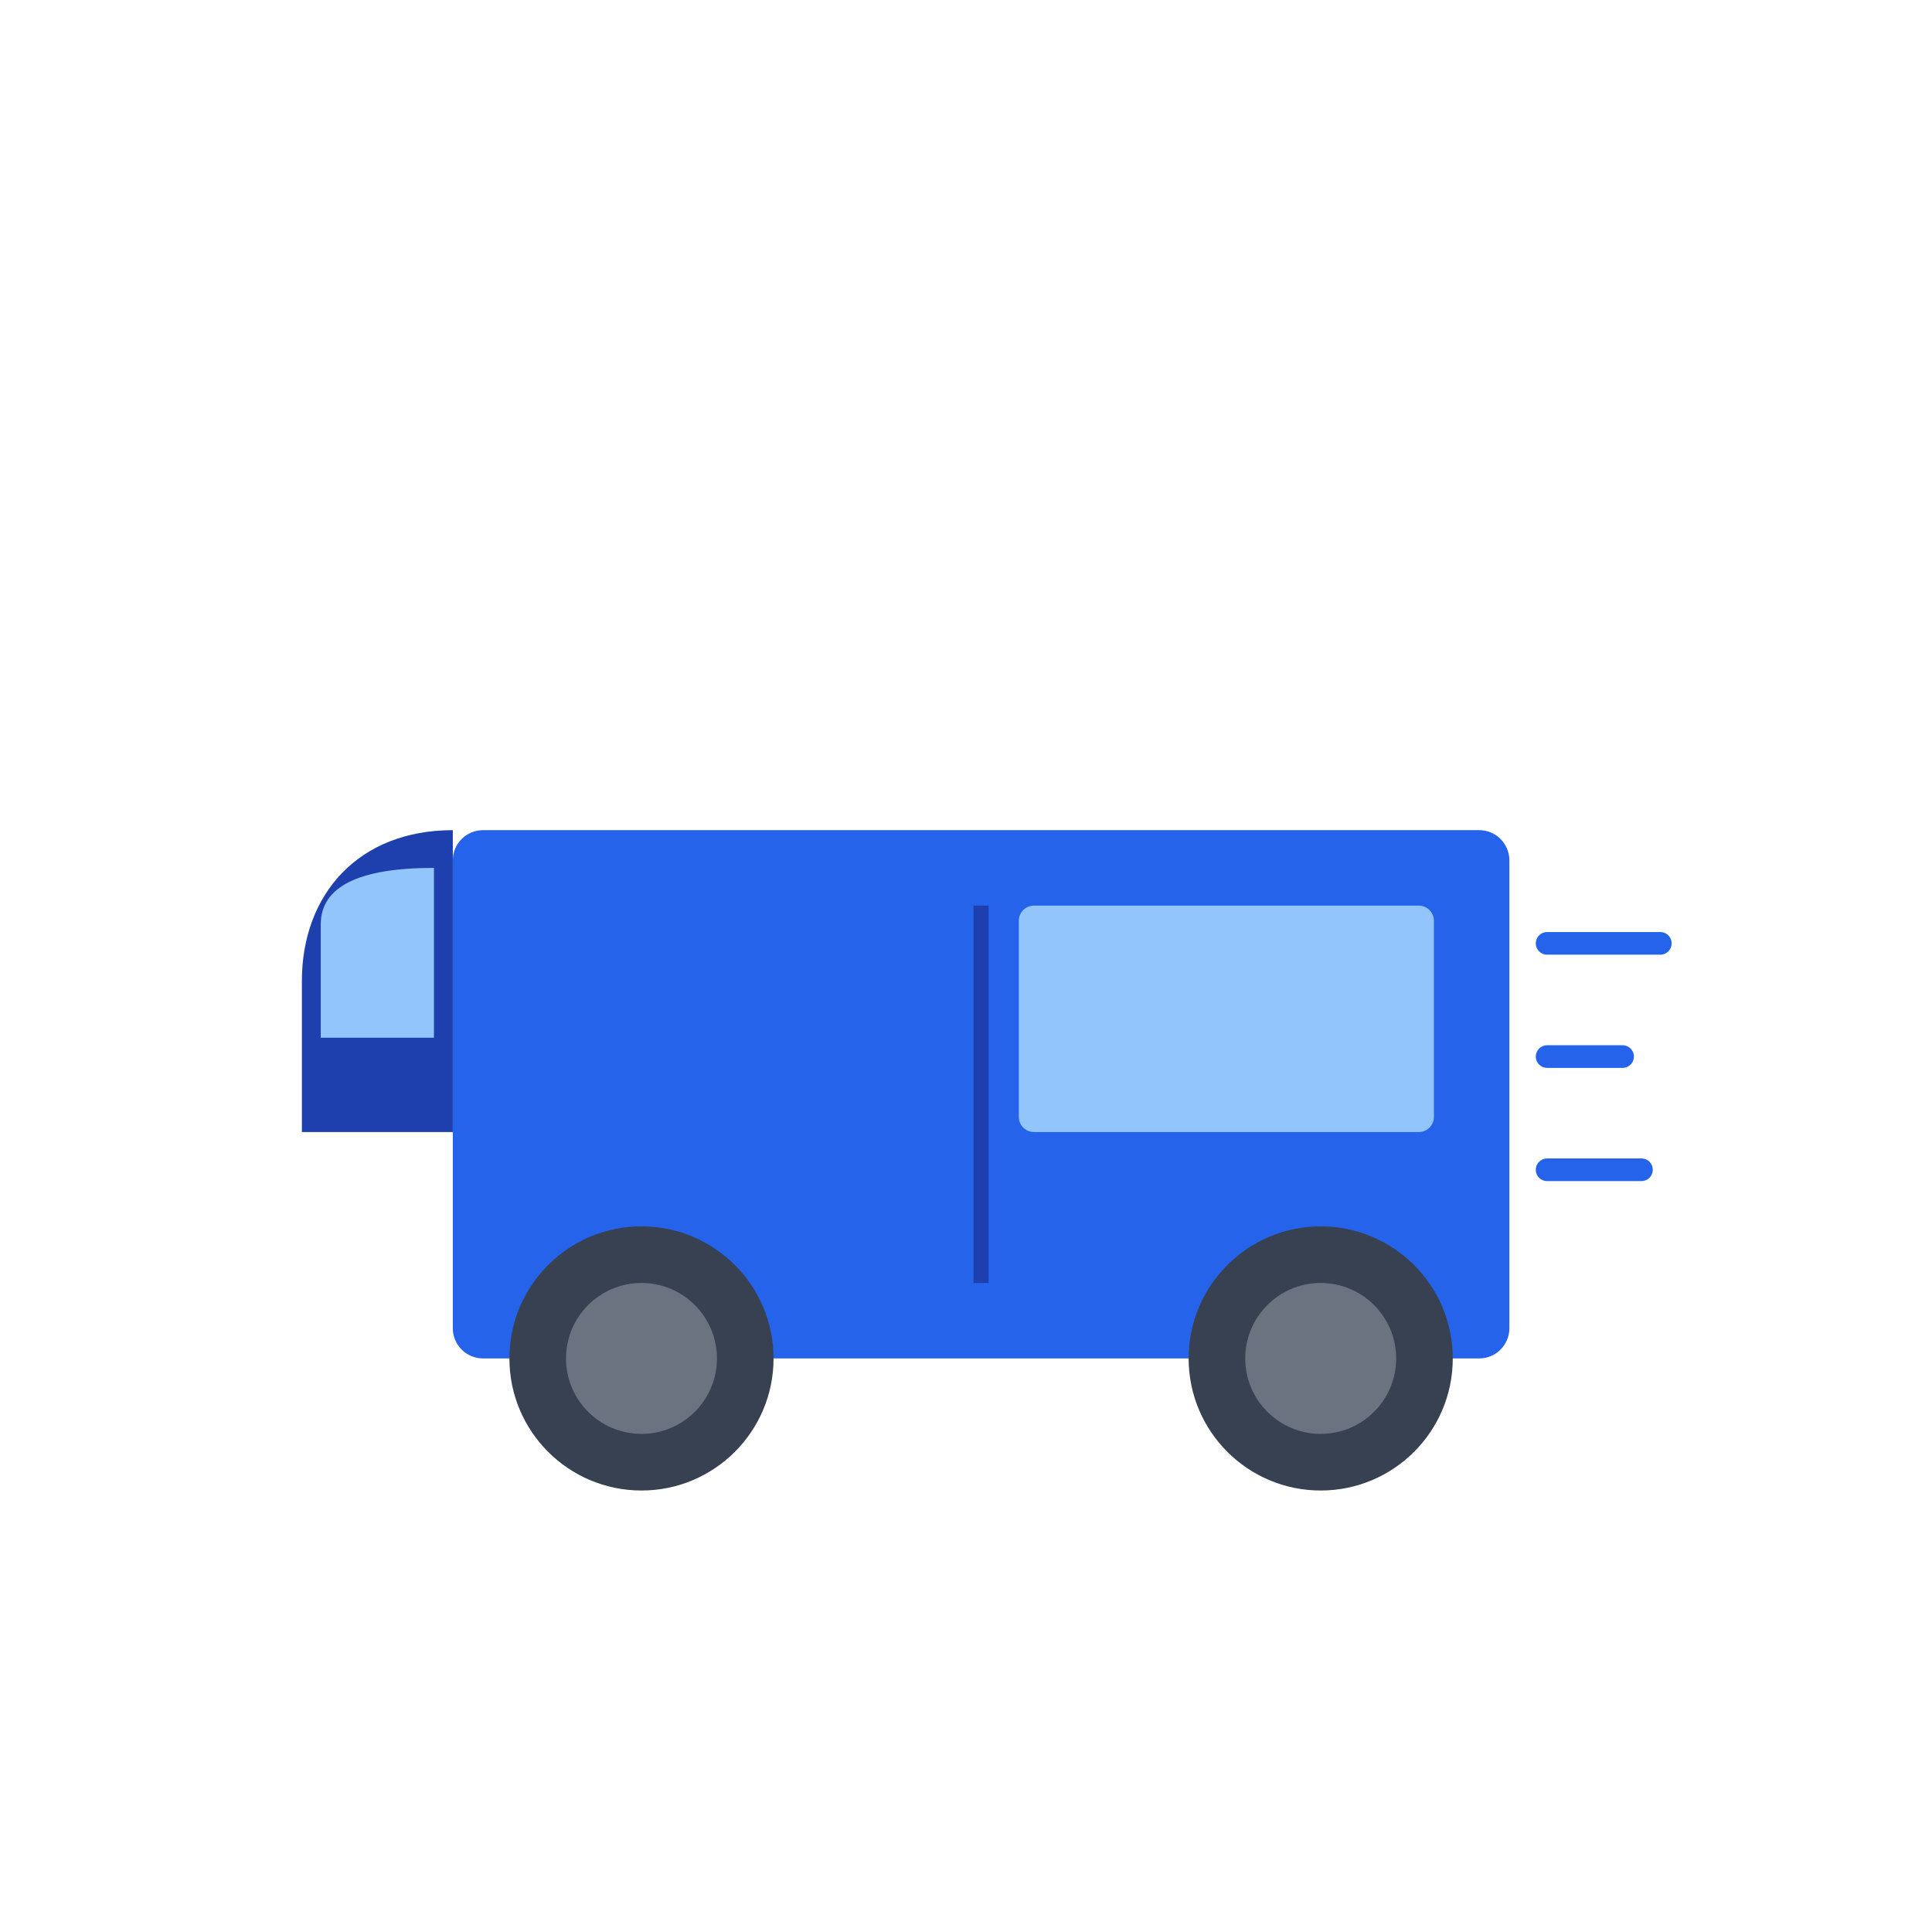
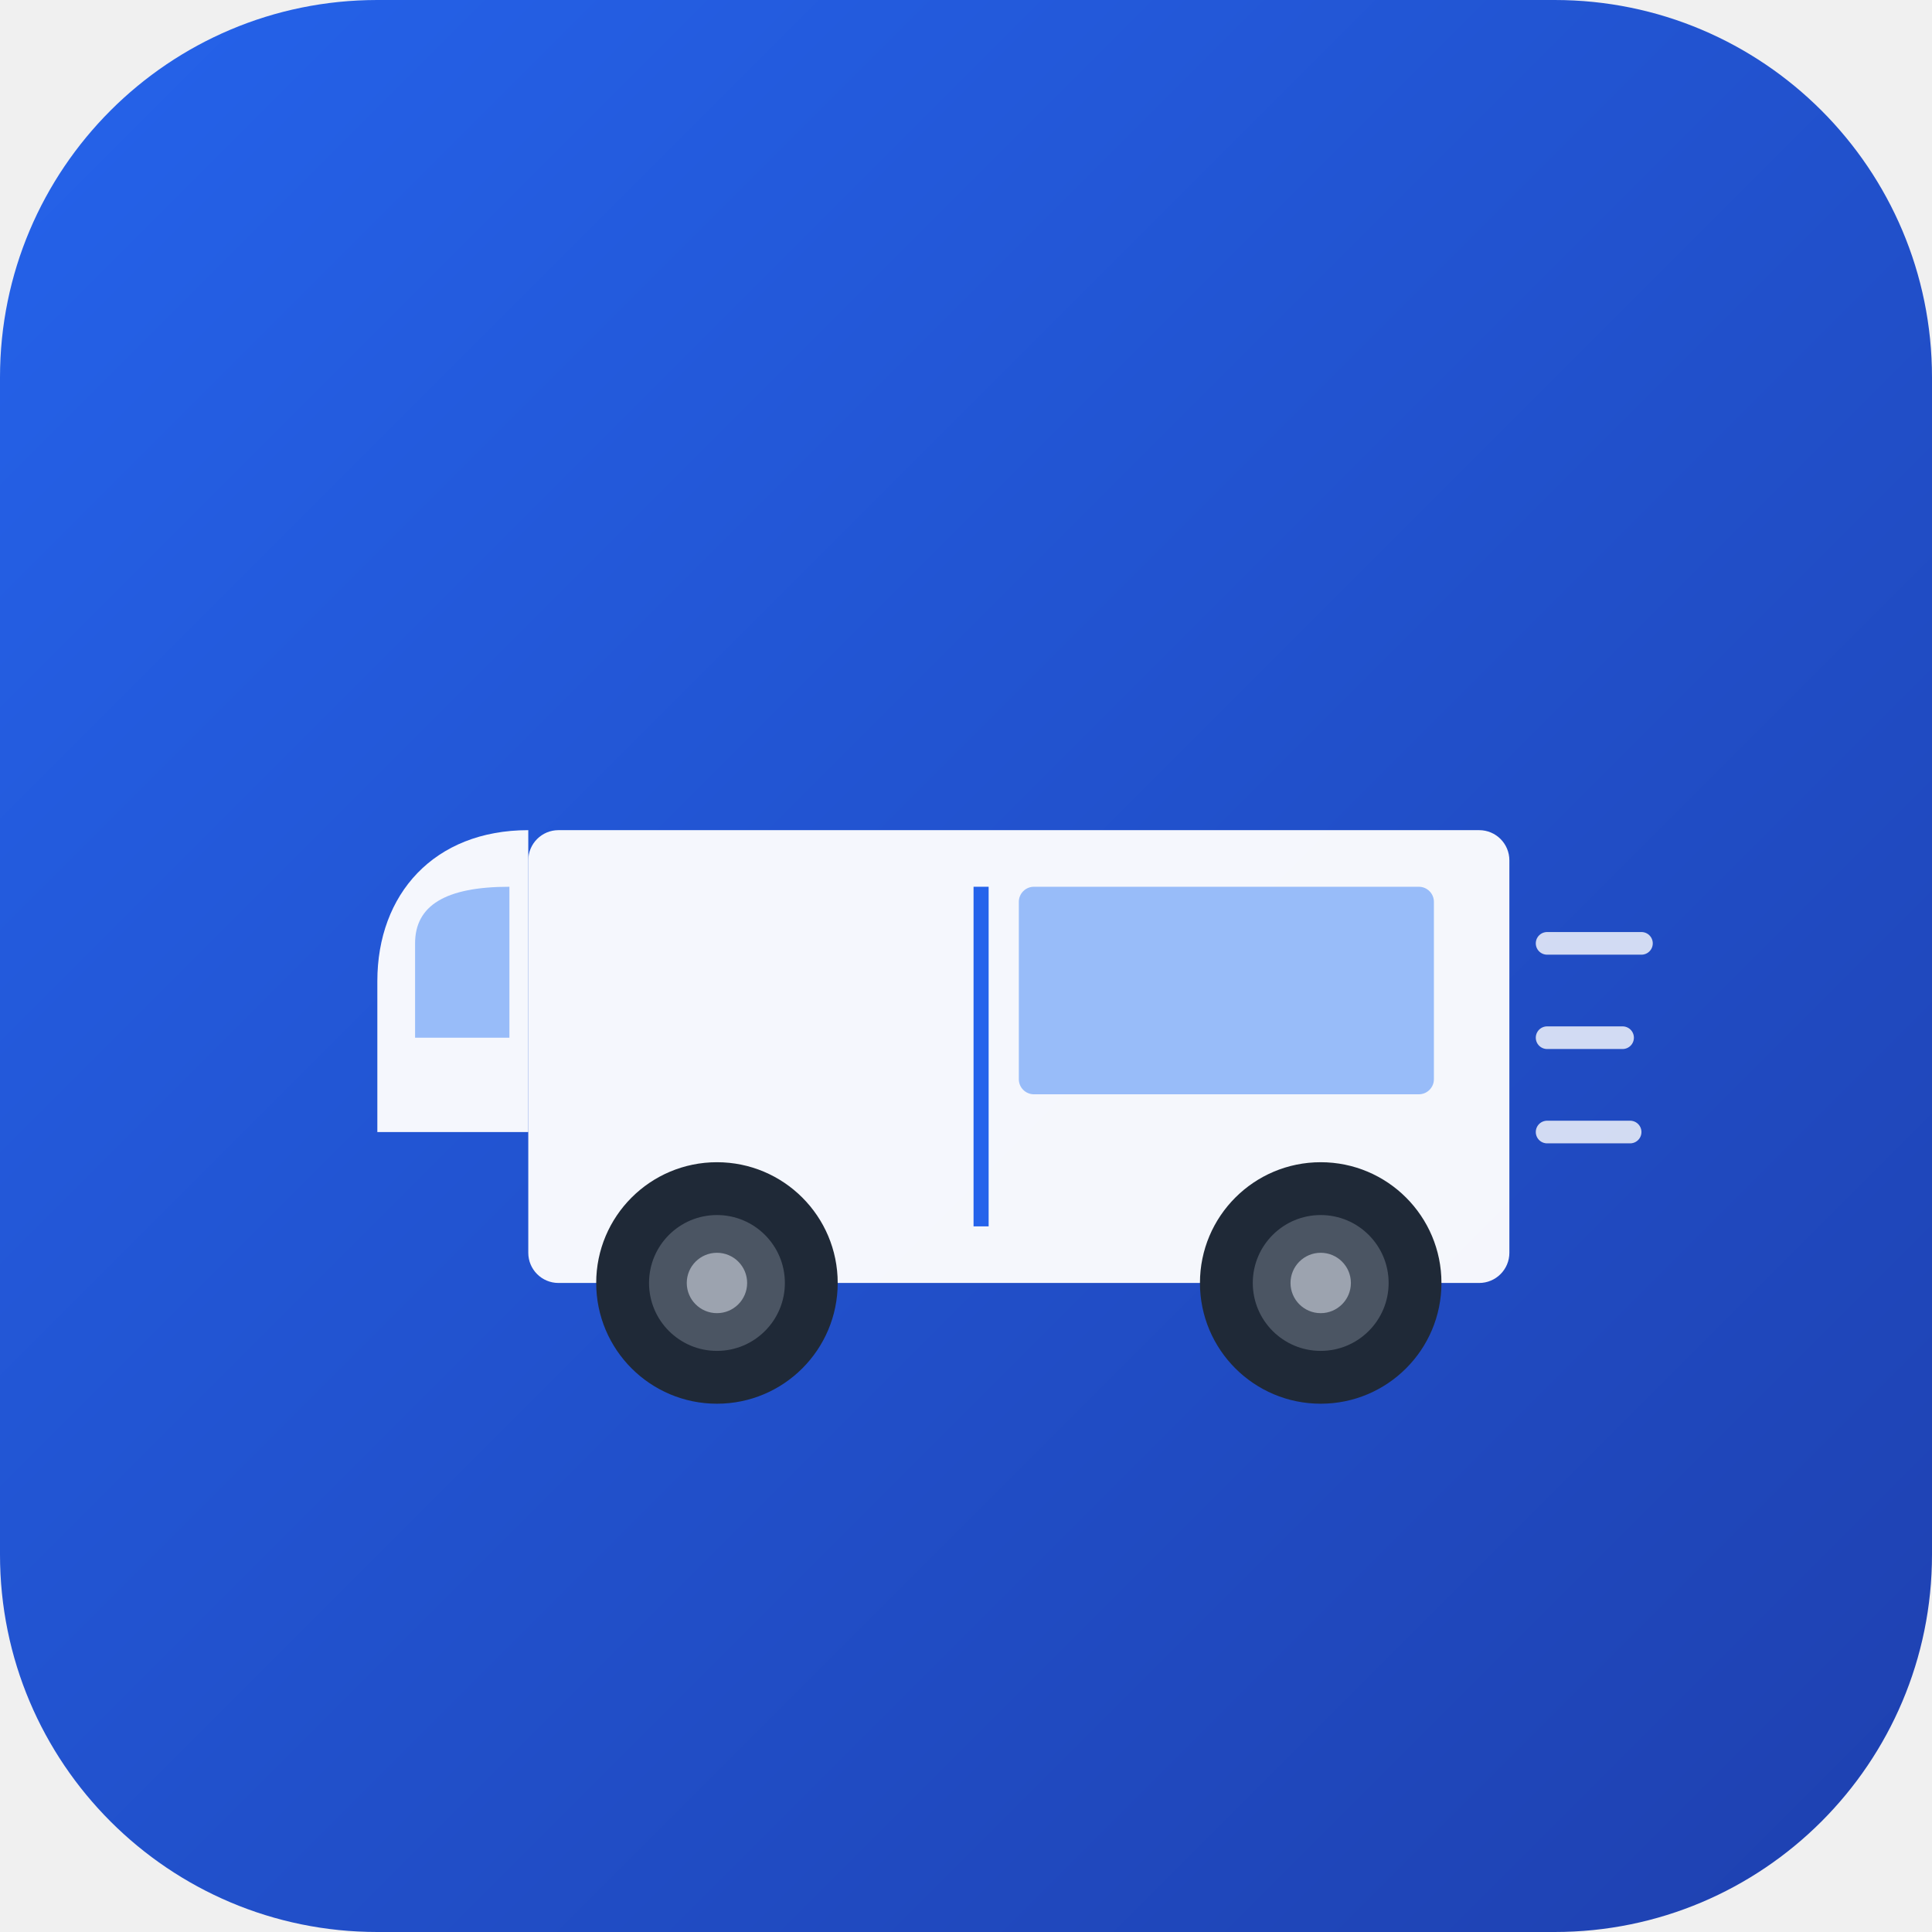
<svg xmlns="http://www.w3.org/2000/svg" width="512" height="512" viewBox="0 0 512 512" fill="none">
-   <rect width="512" height="512" fill="white" />
-   <g transform="translate(80, 160)">
-     <rect x="40" y="60" width="280" height="140" rx="8" fill="#2563eb" />
-     <path d="M 40 60 L 40 140 L 0 140 L 0 100 C 0 77 15 60 40 60 Z" fill="#1e40af" />
-     <path d="M 35 70 L 35 115 L 5 115 L 5 85 C 5 75 15 70 35 70 Z" fill="#93c5fd" />
-     <line x1="180" y1="80" x2="180" y2="180" stroke="#1e40af" stroke-width="4" />
-     <rect x="190" y="80" width="110" height="60" rx="4" fill="#93c5fd" />
-     <circle cx="90" cy="200" r="35" fill="#374151" />
-     <circle cx="90" cy="200" r="20" fill="#6b7280" />
-     <circle cx="270" cy="200" r="35" fill="#374151" />
-     <circle cx="270" cy="200" r="20" fill="#6b7280" />
-     <line x1="330" y1="90" x2="360" y2="90" stroke="#2563eb" stroke-width="6" stroke-linecap="round" />
-     <line x1="330" y1="120" x2="350" y2="120" stroke="#2563eb" stroke-width="6" stroke-linecap="round" />
-     <line x1="330" y1="150" x2="355" y2="150" stroke="#2563eb" stroke-width="6" stroke-linecap="round" />
+   <defs>
+     <linearGradient id="bg-gradient" x1="0%" y1="0%" x2="100%" y2="100%">
+       <stop offset="0%" style="stop-color:#2563eb;stop-opacity:1" />
+       <stop offset="100%" style="stop-color:#1e40af;stop-opacity:1" />
+     </linearGradient>
+   </defs>
+   <rect width="512" height="512" rx="100" fill="url(#bg-gradient)" />
+   <g transform="translate(90, 140)">
+     <rect x="50" y="80" width="260" height="120" rx="8" fill="white" opacity="0.95" />
+     <path d="M 50 80 L 50 160 L 10 160 L 10 120 C 10 97 25 80 50 80 Z" fill="white" opacity="0.95" />
+     <path d="M 45 95 L 45 135 L 20 135 L 20 110 C 20 100 28 95 45 95 Z" fill="#3b82f6" opacity="0.5" />
+     <line x1="170" y1="95" x2="170" y2="185" stroke="#2563eb" stroke-width="4" />
+     <rect x="180" y="95" width="110" height="55" rx="4" fill="#3b82f6" opacity="0.5" />
+     <circle cx="100" cy="200" r="32" fill="#1f2937" />
+     <circle cx="100" cy="200" r="18" fill="#4b5563" />
+     <circle cx="100" cy="200" r="8" fill="#9ca3af" />
+     <circle cx="260" cy="200" r="32" fill="#1f2937" />
+     <circle cx="260" cy="200" r="18" fill="#4b5563" />
+     <circle cx="260" cy="200" r="8" fill="#9ca3af" />
+     <line x1="320" y1="110" x2="345" y2="110" stroke="white" stroke-width="6" stroke-linecap="round" opacity="0.8" />
+     <line x1="320" y1="135" x2="340" y2="135" stroke="white" stroke-width="6" stroke-linecap="round" opacity="0.8" />
+     <line x1="320" y1="160" x2="342" y2="160" stroke="white" stroke-width="6" stroke-linecap="round" opacity="0.8" />
  </g>
</svg>
